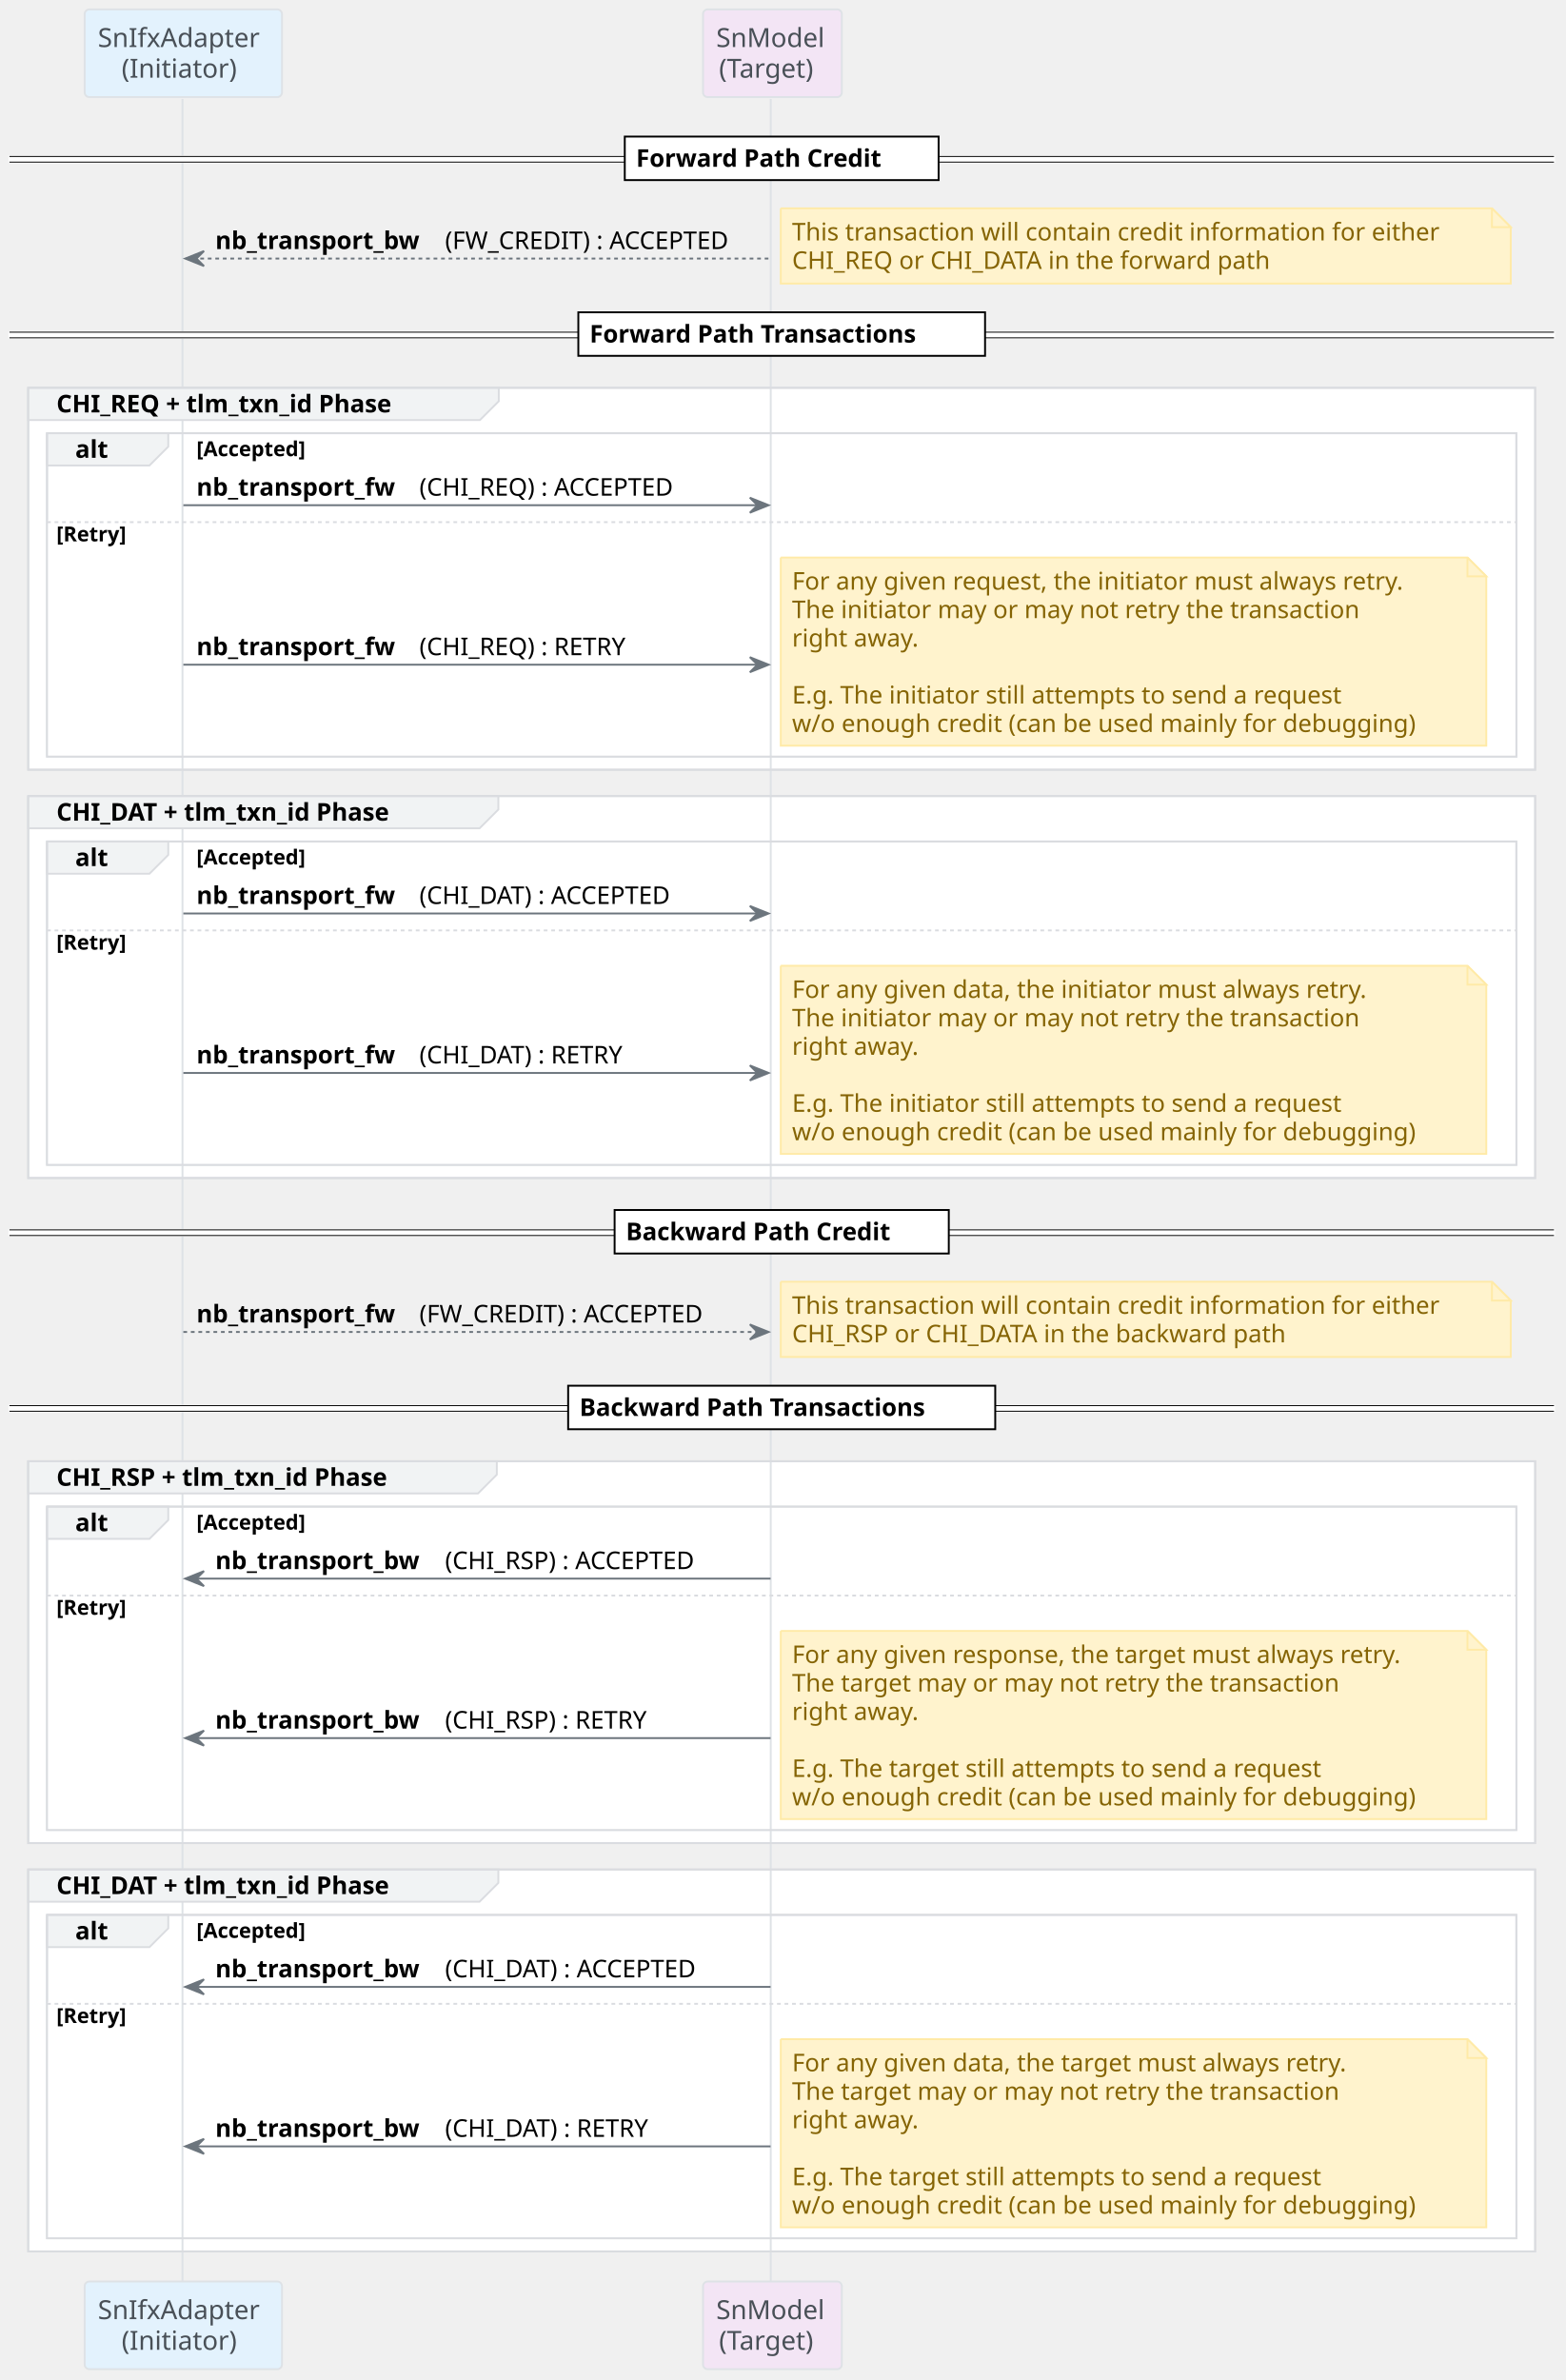
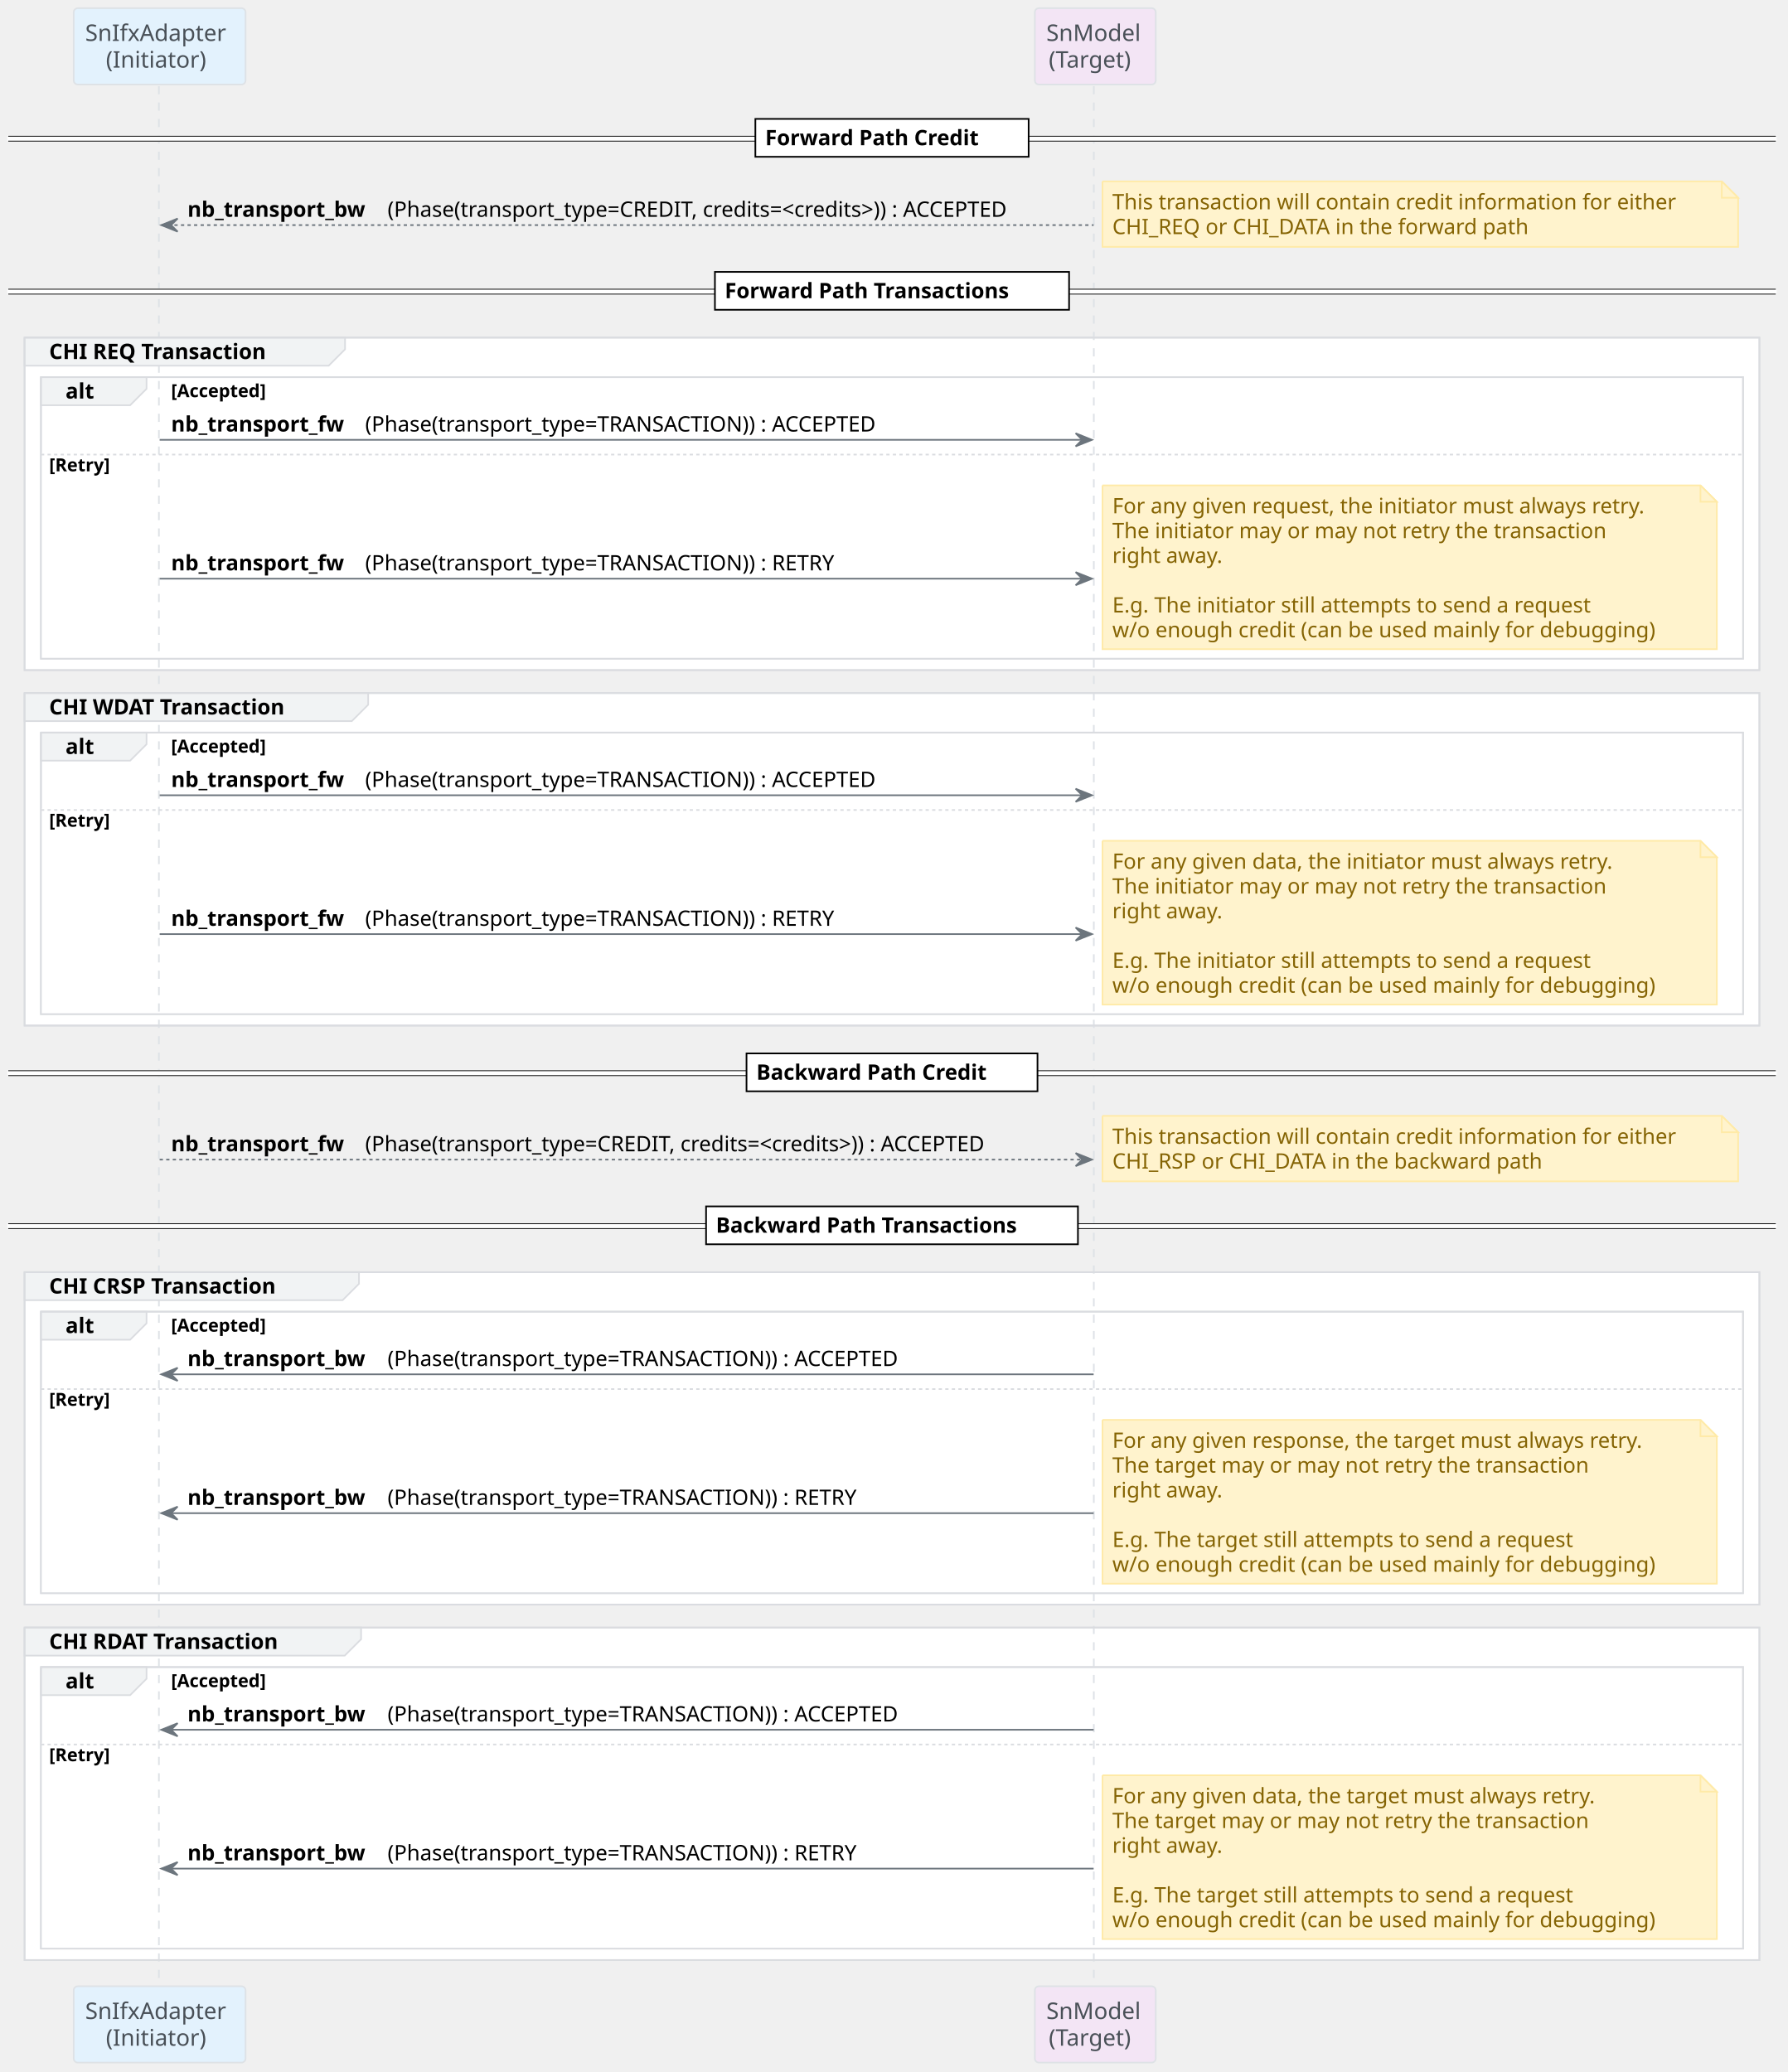
- <svg xmlns="http://www.w3.org/2000/svg" contentStyleType="text/css" data-diagram-type="SEQUENCE" height="1265px" preserveAspectRatio="none" style="width:832px;height:1265px;background:#FFFFFF;" version="1.1" viewBox="0 0 832 1265" width="832px" zoomAndPan="magnify">
+ <svg xmlns="http://www.w3.org/2000/svg" contentStyleType="text/css" data-diagram-type="SEQUENCE" height="1265px" preserveAspectRatio="none" style="width:1091px;height:1265px;background:#FFFFFF;" version="1.1" viewBox="0 0 1091 1265" width="1091px" zoomAndPan="magnify">
  <defs />
  <g>
-     <rect fill="#FFFFFF" height="203" style="stroke:#DADCE0;stroke-width:1;" width="800.983" x="15" y="206.125" />
-     <rect fill="#FFFFFF" height="171.867" style="stroke:#DADCE0;stroke-width:1;" width="780.983" x="25" y="230.258" />
-     <rect fill="#FFFFFF" height="125.602" style="stroke:none;stroke-width:1;" width="780.983" x="25" y="276.523" />
-     <rect fill="#FFFFFF" height="203" style="stroke:#DADCE0;stroke-width:1;" width="800.983" x="15" y="423.125" />
-     <rect fill="#FFFFFF" height="171.867" style="stroke:#DADCE0;stroke-width:1;" width="780.983" x="25" y="447.258" />
-     <rect fill="#FFFFFF" height="125.602" style="stroke:none;stroke-width:1;" width="780.983" x="25" y="493.523" />
-     <rect fill="#FFFFFF" height="203" style="stroke:#DADCE0;stroke-width:1;" width="800.983" x="15" y="776.656" />
-     <rect fill="#FFFFFF" height="171.867" style="stroke:#DADCE0;stroke-width:1;" width="780.983" x="25" y="800.789" />
-     <rect fill="#FFFFFF" height="125.602" style="stroke:none;stroke-width:1;" width="780.983" x="25" y="847.055" />
-     <rect fill="#FFFFFF" height="203" style="stroke:#DADCE0;stroke-width:1;" width="800.983" x="15" y="993.656" />
-     <rect fill="#FFFFFF" height="171.867" style="stroke:#DADCE0;stroke-width:1;" width="780.983" x="25" y="1017.789" />
-     <rect fill="#FFFFFF" height="125.602" style="stroke:none;stroke-width:1;" width="780.983" x="25" y="1064.055" />
+     <rect fill="#FFFFFF" height="203" style="stroke:#DADCE0;stroke-width:1;" width="1059.003" x="15" y="206.125" />
+     <rect fill="#FFFFFF" height="171.867" style="stroke:#DADCE0;stroke-width:1;" width="1039.003" x="25" y="230.258" />
+     <rect fill="#FFFFFF" height="125.602" style="stroke:none;stroke-width:1;" width="1039.003" x="25" y="276.523" />
+     <rect fill="#FFFFFF" height="203" style="stroke:#DADCE0;stroke-width:1;" width="1059.003" x="15" y="423.125" />
+     <rect fill="#FFFFFF" height="171.867" style="stroke:#DADCE0;stroke-width:1;" width="1039.003" x="25" y="447.258" />
+     <rect fill="#FFFFFF" height="125.602" style="stroke:none;stroke-width:1;" width="1039.003" x="25" y="493.523" />
+     <rect fill="#FFFFFF" height="203" style="stroke:#DADCE0;stroke-width:1;" width="1059.003" x="15" y="776.656" />
+     <rect fill="#FFFFFF" height="171.867" style="stroke:#DADCE0;stroke-width:1;" width="1039.003" x="25" y="800.789" />
+     <rect fill="#FFFFFF" height="125.602" style="stroke:none;stroke-width:1;" width="1039.003" x="25" y="847.055" />
+     <rect fill="#FFFFFF" height="203" style="stroke:#DADCE0;stroke-width:1;" width="1059.003" x="15" y="993.656" />
+     <rect fill="#FFFFFF" height="171.867" style="stroke:#DADCE0;stroke-width:1;" width="1039.003" x="25" y="1017.789" />
+     <rect fill="#FFFFFF" height="125.602" style="stroke:none;stroke-width:1;" width="1039.003" x="25" y="1064.055" />
    <g>
      <rect fill="#000000" fill-opacity="0" height="1161.062" width="8" x="93.445" y="52.594" />
-       <line style="stroke:#DEE2E6;stroke-width:1;" x1="97" x2="97" y1="52.594" y2="1213.656" />
+       <line style="stroke:#DEE2E6;stroke-width:1;stroke-dasharray:5,5;" x1="97" x2="97" y1="52.594" y2="1213.656" />
    </g>
    <g>
-       <rect fill="#000000" fill-opacity="0" height="1161.062" width="8" x="406.568" y="52.594" />
-       <line style="stroke:#DEE2E6;stroke-width:1;" x1="409.671" x2="409.671" y1="52.594" y2="1213.656" />
+       <rect fill="#000000" fill-opacity="0" height="1161.062" width="8" x="664.588" y="52.594" />
+       <line style="stroke:#DEE2E6;stroke-width:1;stroke-dasharray:5,5;" x1="667.691" x2="667.691" y1="52.594" y2="1213.656" />
    </g>
    <g class="participant participant-head" data-participant="I">
      <rect fill="#E3F2FD" height="46.594" rx="2.5" ry="2.5" style="stroke:#DEE2E6;stroke-width:1;" width="104.891" x="45" y="5" />
      <text fill="#495057" font-family="Verdana" font-size="14" lengthAdjust="spacing" textLength="90.891" x="52" y="24.995">SnIfxAdapter</text>
      <text fill="#495057" font-family="Verdana" font-size="14" lengthAdjust="spacing" textLength="65.584" x="64.653" y="41.292">(Initiator)</text>
    </g>
    <g class="participant participant-tail" data-participant="I">
      <rect fill="#E3F2FD" height="46.594" rx="2.5" ry="2.5" style="stroke:#DEE2E6;stroke-width:1;" width="104.891" x="45" y="1212.656" />
      <text fill="#495057" font-family="Verdana" font-size="14" lengthAdjust="spacing" textLength="90.891" x="52" y="1232.651">SnIfxAdapter</text>
      <text fill="#495057" font-family="Verdana" font-size="14" lengthAdjust="spacing" textLength="65.584" x="64.653" y="1248.948">(Initiator)</text>
    </g>
    <g class="participant participant-head" data-participant="T">
-       <rect fill="#F3E5F5" height="46.594" rx="2.5" ry="2.5" style="stroke:#DEE2E6;stroke-width:1;" width="73.794" x="373.671" y="5" />
-       <text fill="#495057" font-family="Verdana" font-size="14" lengthAdjust="spacing" textLength="59.794" x="380.671" y="24.995">SnModel</text>
-       <text fill="#495057" font-family="Verdana" font-size="14" lengthAdjust="spacing" textLength="56.8" x="382.168" y="41.292">(Target)</text>
+       <rect fill="#F3E5F5" height="46.594" rx="2.5" ry="2.5" style="stroke:#DEE2E6;stroke-width:1;" width="73.794" x="631.691" y="5" />
+       <text fill="#495057" font-family="Verdana" font-size="14" lengthAdjust="spacing" textLength="59.794" x="638.691" y="24.995">SnModel</text>
+       <text fill="#495057" font-family="Verdana" font-size="14" lengthAdjust="spacing" textLength="56.8" x="640.188" y="41.292">(Target)</text>
    </g>
    <g class="participant participant-tail" data-participant="T">
-       <rect fill="#F3E5F5" height="46.594" rx="2.5" ry="2.5" style="stroke:#DEE2E6;stroke-width:1;" width="73.794" x="373.671" y="1212.656" />
-       <text fill="#495057" font-family="Verdana" font-size="14" lengthAdjust="spacing" textLength="59.794" x="380.671" y="1232.651">SnModel</text>
-       <text fill="#495057" font-family="Verdana" font-size="14" lengthAdjust="spacing" textLength="56.8" x="382.168" y="1248.948">(Target)</text>
-     </g>
-     <rect fill="#FFFFFF" height="3" style="stroke:#FFFFFF;stroke-width:1;" width="820.983" x="5" y="83.16" />
-     <line style="stroke:#000000;stroke-width:0.5;" x1="5" x2="825.983" y1="83.16" y2="83.16" />
-     <line style="stroke:#000000;stroke-width:0.5;" x1="5" x2="825.983" y1="86.16" y2="86.16" />
-     <rect fill="#FFFFFF" height="23.133" style="stroke:#000000;stroke-width:1;" width="166.814" x="332.085" y="72.594" />
-     <text fill="#000000" font-family="Verdana" font-size="13" font-weight="bold" lengthAdjust="spacing" textLength="148.288" x="338.085" y="88.661">Forward Path Credit</text>
+       <rect fill="#F3E5F5" height="46.594" rx="2.5" ry="2.5" style="stroke:#DEE2E6;stroke-width:1;" width="73.794" x="631.691" y="1212.656" />
+       <text fill="#495057" font-family="Verdana" font-size="14" lengthAdjust="spacing" textLength="59.794" x="638.691" y="1232.651">SnModel</text>
+       <text fill="#495057" font-family="Verdana" font-size="14" lengthAdjust="spacing" textLength="56.8" x="640.188" y="1248.948">(Target)</text>
+     </g>
+     <rect fill="#FFFFFF" height="3" style="stroke:#FFFFFF;stroke-width:1;" width="1079.003" x="5" y="83.16" />
+     <line style="stroke:#000000;stroke-width:0.5;" x1="5" x2="1084.003" y1="83.16" y2="83.16" />
+     <line style="stroke:#000000;stroke-width:0.5;" x1="5" x2="1084.003" y1="86.16" y2="86.16" />
+     <rect fill="#FFFFFF" height="23.133" style="stroke:#000000;stroke-width:1;" width="166.814" x="461.095" y="72.594" />
+     <text fill="#000000" font-family="Verdana" font-size="13" font-weight="bold" lengthAdjust="spacing" textLength="148.288" x="467.095" y="88.661">Forward Path Credit</text>
    <g class="message" data-participant-1="T" data-participant-2="I">
      <polygon fill="#6C757D" points="108.445,133.426,98.445,137.426,108.445,141.426,104.445,137.426" style="stroke:#6C757D;stroke-width:1;" />
-       <line style="stroke:#6C757D;stroke-width:1;stroke-dasharray:2.0,2.0;" x1="102.445" x2="409.568" y1="137.426" y2="137.426" />
+       <line style="stroke:#6C757D;stroke-width:1;stroke-dasharray:2,2;" x1="102.445" x2="667.588" y1="137.426" y2="137.426" />
      <text fill="#000000" font-family="Verdana" font-size="13" font-weight="bold" lengthAdjust="spacing" textLength="122.129" x="114.445" y="132.36">nb_transport_bw</text>
-       <text fill="#000000" font-family="Verdana" font-size="13" lengthAdjust="spacing" textLength="166.994" x="236.574" y="132.36">(FW_CREDIT) : ACCEPTED</text>
-     </g>
-     <path d="M415,110.727 L415,150.727 L803,150.727 L803,120.727 L793,110.727 L415,110.727" fill="#FFF3CD" style="stroke:#FFEAA7;stroke-width:1;" />
-     <path d="M793,110.727 L793,120.727 L803,120.727 L793,110.727" fill="#FFF3CD" style="stroke:#FFEAA7;stroke-width:1;" />
-     <text fill="#856404" font-family="Verdana" font-size="13" lengthAdjust="spacing" textLength="367.523" x="421" y="127.793">This transaction will contain credit information for either</text>
-     <text fill="#856404" font-family="Verdana" font-size="13" lengthAdjust="spacing" textLength="272.492" x="421" y="142.926">CHI_REQ or CHI_DATA in the forward path</text>
-     <rect fill="#FFFFFF" height="3" style="stroke:#FFFFFF;stroke-width:1;" width="820.983" x="5" y="176.559" />
-     <line style="stroke:#000000;stroke-width:0.5;" x1="5" x2="825.983" y1="176.559" y2="176.559" />
-     <line style="stroke:#000000;stroke-width:0.5;" x1="5" x2="825.983" y1="179.559" y2="179.559" />
-     <rect fill="#FFFFFF" height="23.133" style="stroke:#000000;stroke-width:1;" width="216.185" x="307.399" y="165.992" />
-     <text fill="#000000" font-family="Verdana" font-size="13" font-weight="bold" lengthAdjust="spacing" textLength="197.66" x="313.399" y="182.059">Forward Path Transactions</text>
-     <path d="M15,206.125 L265.112,206.125 L265.112,213.258 L255.112,223.258 L15,223.258 L15,206.125" fill="#F1F3F4" style="stroke:#DADCE0;stroke-width:1;" />
-     <rect fill="none" height="203" style="stroke:#DADCE0;stroke-width:1;" width="800.983" x="15" y="206.125" />
-     <text fill="#000000" font-family="Verdana" font-size="13" font-weight="bold" lengthAdjust="spacing" textLength="205.112" x="30" y="219.192">CHI_REQ + tlm_txn_id Phase</text>
+       <text fill="#000000" font-family="Verdana" font-size="13" lengthAdjust="spacing" textLength="425.014" x="236.574" y="132.36">(Phase(transport_type=CREDIT, credits=&lt;credits&gt;)) : ACCEPTED</text>
+     </g>
+     <path d="M673,110.727 L673,150.727 L1061,150.727 L1061,120.727 L1051,110.727 L673,110.727" fill="#FFF3CD" style="stroke:#FFEAA7;stroke-width:1;" />
+     <path d="M1051,110.727 L1051,120.727 L1061,120.727 L1051,110.727" fill="#FFF3CD" style="stroke:#FFEAA7;stroke-width:1;" />
+     <text fill="#856404" font-family="Verdana" font-size="13" lengthAdjust="spacing" textLength="367.523" x="679" y="127.793">This transaction will contain credit information for either</text>
+     <text fill="#856404" font-family="Verdana" font-size="13" lengthAdjust="spacing" textLength="272.492" x="679" y="142.926">CHI_REQ or CHI_DATA in the forward path</text>
+     <rect fill="#FFFFFF" height="3" style="stroke:#FFFFFF;stroke-width:1;" width="1079.003" x="5" y="176.559" />
+     <line style="stroke:#000000;stroke-width:0.5;" x1="5" x2="1084.003" y1="176.559" y2="176.559" />
+     <line style="stroke:#000000;stroke-width:0.5;" x1="5" x2="1084.003" y1="179.559" y2="179.559" />
+     <rect fill="#FFFFFF" height="23.133" style="stroke:#000000;stroke-width:1;" width="216.185" x="436.409" y="165.992" />
+     <text fill="#000000" font-family="Verdana" font-size="13" font-weight="bold" lengthAdjust="spacing" textLength="197.66" x="442.409" y="182.059">Forward Path Transactions</text>
+     <path d="M15,206.125 L210.63,206.125 L210.63,213.258 L200.63,223.258 L15,223.258 L15,206.125" fill="#F1F3F4" style="stroke:#DADCE0;stroke-width:1;" />
+     <rect fill="none" height="203" style="stroke:#DADCE0;stroke-width:1;" width="1059.003" x="15" y="206.125" />
+     <text fill="#000000" font-family="Verdana" font-size="13" font-weight="bold" lengthAdjust="spacing" textLength="150.63" x="30" y="219.192">CHI REQ Transaction</text>
    <path d="M25,230.258 L89.443,230.258 L89.443,237.391 L79.443,247.391 L25,247.391 L25,230.258" fill="#F1F3F4" style="stroke:#DADCE0;stroke-width:1;" />
-     <rect fill="none" height="171.867" style="stroke:#DADCE0;stroke-width:1;" width="780.983" x="25" y="230.258" />
+     <rect fill="none" height="171.867" style="stroke:#DADCE0;stroke-width:1;" width="1039.003" x="25" y="230.258" />
    <text fill="#000000" font-family="Verdana" font-size="13" font-weight="bold" lengthAdjust="spacing" textLength="19.443" x="40" y="243.325">alt</text>
    <text fill="#000000" font-family="Verdana" font-size="11" font-weight="bold" lengthAdjust="spacing" textLength="67.536" x="104.443" y="242.468">[Accepted]</text>
    <g class="message" data-participant-1="I" data-participant-2="T">
-       <polygon fill="#6C757D" points="398.568,264.523,408.568,268.523,398.568,272.523,402.568,268.523" style="stroke:#6C757D;stroke-width:1;" />
-       <line style="stroke:#6C757D;stroke-width:1;" x1="97.445" x2="404.568" y1="268.523" y2="268.523" />
+       <polygon fill="#6C757D" points="656.588,264.523,666.588,268.523,656.588,272.523,660.588,268.523" style="stroke:#6C757D;stroke-width:1;" />
+       <line style="stroke:#6C757D;stroke-width:1;" x1="97.445" x2="662.588" y1="268.523" y2="268.523" />
      <text fill="#000000" font-family="Verdana" font-size="13" font-weight="bold" lengthAdjust="spacing" textLength="118.479" x="104.445" y="263.457">nb_transport_fw</text>
-       <text fill="#000000" font-family="Verdana" font-size="13" lengthAdjust="spacing" textLength="148.719" x="222.924" y="263.457">(CHI_REQ) : ACCEPTED</text>
-     </g>
-     <line style="stroke:#DADCE0;stroke-width:1;stroke-dasharray:2.0,2.0;" x1="25" x2="805.983" y1="277.523" y2="277.523" />
+       <text fill="#000000" font-family="Verdana" font-size="13" lengthAdjust="spacing" textLength="341.06" x="222.924" y="263.457">(Phase(transport_type=TRANSACTION)) : ACCEPTED</text>
+     </g>
+     <line style="stroke:#DADCE0;stroke-width:1;stroke-dasharray:2,2;" x1="25" x2="1064.003" y1="277.523" y2="277.523" />
    <text fill="#000000" font-family="Verdana" font-size="11" font-weight="bold" lengthAdjust="spacing" textLength="43.839" x="30" y="287.734">[Retry]</text>
    <g class="message" data-participant-1="I" data-participant-2="T">
-       <polygon fill="#6C757D" points="398.568,349.293,408.568,353.293,398.568,357.293,402.568,353.293" style="stroke:#6C757D;stroke-width:1;" />
-       <line style="stroke:#6C757D;stroke-width:1;" x1="97.445" x2="404.568" y1="353.293" y2="353.293" />
+       <polygon fill="#6C757D" points="656.588,349.293,666.588,353.293,656.588,357.293,660.588,353.293" style="stroke:#6C757D;stroke-width:1;" />
+       <line style="stroke:#6C757D;stroke-width:1;" x1="97.445" x2="662.588" y1="353.293" y2="353.293" />
      <text fill="#000000" font-family="Verdana" font-size="13" font-weight="bold" lengthAdjust="spacing" textLength="118.479" x="104.445" y="348.227">nb_transport_fw</text>
-       <text fill="#000000" font-family="Verdana" font-size="13" lengthAdjust="spacing" textLength="121.615" x="222.924" y="348.227">(CHI_REQ) : RETRY</text>
-     </g>
-     <path d="M415,296.328 L415,396.328 L790,396.328 L790,306.328 L780,296.328 L415,296.328" fill="#FFF3CD" style="stroke:#FFEAA7;stroke-width:1;" />
-     <path d="M780,296.328 L780,306.328 L790,306.328 L780,296.328" fill="#FFF3CD" style="stroke:#FFEAA7;stroke-width:1;" />
-     <text fill="#856404" font-family="Verdana" font-size="13" lengthAdjust="spacing" textLength="352.257" x="421" y="313.395">For any given request, the initiator must always retry.</text>
-     <text fill="#856404" font-family="Verdana" font-size="13" lengthAdjust="spacing" textLength="325.254" x="421" y="328.528">The initiator may or may not retry the transaction</text>
-     <text fill="#856404" font-family="Verdana" font-size="13" lengthAdjust="spacing" textLength="73.068" x="421" y="343.661">right away.</text>
-     <text fill="#856404" font-family="Verdana" font-size="13" lengthAdjust="spacing" textLength="4.132" x="421" y="358.793"> </text>
-     <text fill="#856404" font-family="Verdana" font-size="13" lengthAdjust="spacing" textLength="316.132" x="421" y="373.926">E.g. The initiator still attempts to send a request</text>
-     <text fill="#856404" font-family="Verdana" font-size="13" lengthAdjust="spacing" textLength="354.415" x="421" y="389.059">w/o enough credit (can be used mainly for debugging)</text>
-     <path d="M15,423.125 L264.89,423.125 L264.89,430.258 L254.89,440.258 L15,440.258 L15,423.125" fill="#F1F3F4" style="stroke:#DADCE0;stroke-width:1;" />
-     <rect fill="none" height="203" style="stroke:#DADCE0;stroke-width:1;" width="800.983" x="15" y="423.125" />
-     <text fill="#000000" font-family="Verdana" font-size="13" font-weight="bold" lengthAdjust="spacing" textLength="204.89" x="30" y="436.192">CHI_DAT + tlm_txn_id Phase</text>
+       <text fill="#000000" font-family="Verdana" font-size="13" lengthAdjust="spacing" textLength="313.955" x="222.924" y="348.227">(Phase(transport_type=TRANSACTION)) : RETRY</text>
+     </g>
+     <path d="M673,296.328 L673,396.328 L1048,396.328 L1048,306.328 L1038,296.328 L673,296.328" fill="#FFF3CD" style="stroke:#FFEAA7;stroke-width:1;" />
+     <path d="M1038,296.328 L1038,306.328 L1048,306.328 L1038,296.328" fill="#FFF3CD" style="stroke:#FFEAA7;stroke-width:1;" />
+     <text fill="#856404" font-family="Verdana" font-size="13" lengthAdjust="spacing" textLength="352.257" x="679" y="313.395">For any given request, the initiator must always retry.</text>
+     <text fill="#856404" font-family="Verdana" font-size="13" lengthAdjust="spacing" textLength="325.254" x="679" y="328.528">The initiator may or may not retry the transaction</text>
+     <text fill="#856404" font-family="Verdana" font-size="13" lengthAdjust="spacing" textLength="73.068" x="679" y="343.661">right away.</text>
+     <text fill="#856404" font-family="Verdana" font-size="13" lengthAdjust="spacing" textLength="4.132" x="679" y="358.793"> </text>
+     <text fill="#856404" font-family="Verdana" font-size="13" lengthAdjust="spacing" textLength="316.132" x="679" y="373.926">E.g. The initiator still attempts to send a request</text>
+     <text fill="#856404" font-family="Verdana" font-size="13" lengthAdjust="spacing" textLength="354.415" x="679" y="389.059">w/o enough credit (can be used mainly for debugging)</text>
+     <path d="M15,423.125 L224.747,423.125 L224.747,430.258 L214.747,440.258 L15,440.258 L15,423.125" fill="#F1F3F4" style="stroke:#DADCE0;stroke-width:1;" />
+     <rect fill="none" height="203" style="stroke:#DADCE0;stroke-width:1;" width="1059.003" x="15" y="423.125" />
+     <text fill="#000000" font-family="Verdana" font-size="13" font-weight="bold" lengthAdjust="spacing" textLength="164.747" x="30" y="436.192">CHI WDAT Transaction</text>
    <path d="M25,447.258 L89.443,447.258 L89.443,454.391 L79.443,464.391 L25,464.391 L25,447.258" fill="#F1F3F4" style="stroke:#DADCE0;stroke-width:1;" />
-     <rect fill="none" height="171.867" style="stroke:#DADCE0;stroke-width:1;" width="780.983" x="25" y="447.258" />
+     <rect fill="none" height="171.867" style="stroke:#DADCE0;stroke-width:1;" width="1039.003" x="25" y="447.258" />
    <text fill="#000000" font-family="Verdana" font-size="13" font-weight="bold" lengthAdjust="spacing" textLength="19.443" x="40" y="460.325">alt</text>
    <text fill="#000000" font-family="Verdana" font-size="11" font-weight="bold" lengthAdjust="spacing" textLength="67.536" x="104.443" y="459.468">[Accepted]</text>
    <g class="message" data-participant-1="I" data-participant-2="T">
-       <polygon fill="#6C757D" points="398.568,481.523,408.568,485.523,398.568,489.523,402.568,485.523" style="stroke:#6C757D;stroke-width:1;" />
-       <line style="stroke:#6C757D;stroke-width:1;" x1="97.445" x2="404.568" y1="485.523" y2="485.523" />
+       <polygon fill="#6C757D" points="656.588,481.523,666.588,485.523,656.588,489.523,660.588,485.523" style="stroke:#6C757D;stroke-width:1;" />
+       <line style="stroke:#6C757D;stroke-width:1;" x1="97.445" x2="662.588" y1="485.523" y2="485.523" />
      <text fill="#000000" font-family="Verdana" font-size="13" font-weight="bold" lengthAdjust="spacing" textLength="118.479" x="104.445" y="480.457">nb_transport_fw</text>
-       <text fill="#000000" font-family="Verdana" font-size="13" lengthAdjust="spacing" textLength="148.084" x="222.924" y="480.457">(CHI_DAT) : ACCEPTED</text>
-     </g>
-     <line style="stroke:#DADCE0;stroke-width:1;stroke-dasharray:2.0,2.0;" x1="25" x2="805.983" y1="494.523" y2="494.523" />
+       <text fill="#000000" font-family="Verdana" font-size="13" lengthAdjust="spacing" textLength="341.06" x="222.924" y="480.457">(Phase(transport_type=TRANSACTION)) : ACCEPTED</text>
+     </g>
+     <line style="stroke:#DADCE0;stroke-width:1;stroke-dasharray:2,2;" x1="25" x2="1064.003" y1="494.523" y2="494.523" />
    <text fill="#000000" font-family="Verdana" font-size="11" font-weight="bold" lengthAdjust="spacing" textLength="43.839" x="30" y="504.734">[Retry]</text>
    <g class="message" data-participant-1="I" data-participant-2="T">
-       <polygon fill="#6C757D" points="398.568,566.293,408.568,570.293,398.568,574.293,402.568,570.293" style="stroke:#6C757D;stroke-width:1;" />
-       <line style="stroke:#6C757D;stroke-width:1;" x1="97.445" x2="404.568" y1="570.293" y2="570.293" />
+       <polygon fill="#6C757D" points="656.588,566.293,666.588,570.293,656.588,574.293,660.588,570.293" style="stroke:#6C757D;stroke-width:1;" />
+       <line style="stroke:#6C757D;stroke-width:1;" x1="97.445" x2="662.588" y1="570.293" y2="570.293" />
      <text fill="#000000" font-family="Verdana" font-size="13" font-weight="bold" lengthAdjust="spacing" textLength="118.479" x="104.445" y="565.227">nb_transport_fw</text>
-       <text fill="#000000" font-family="Verdana" font-size="13" lengthAdjust="spacing" textLength="120.98" x="222.924" y="565.227">(CHI_DAT) : RETRY</text>
-     </g>
-     <path d="M415,513.328 L415,613.328 L790,613.328 L790,523.328 L780,513.328 L415,513.328" fill="#FFF3CD" style="stroke:#FFEAA7;stroke-width:1;" />
-     <path d="M780,513.328 L780,523.328 L790,523.328 L780,513.328" fill="#FFF3CD" style="stroke:#FFEAA7;stroke-width:1;" />
-     <text fill="#856404" font-family="Verdana" font-size="13" lengthAdjust="spacing" textLength="331.836" x="421" y="530.395">For any given data, the initiator must always retry.</text>
-     <text fill="#856404" font-family="Verdana" font-size="13" lengthAdjust="spacing" textLength="325.254" x="421" y="545.528">The initiator may or may not retry the transaction</text>
-     <text fill="#856404" font-family="Verdana" font-size="13" lengthAdjust="spacing" textLength="73.068" x="421" y="560.661">right away.</text>
-     <text fill="#856404" font-family="Verdana" font-size="13" lengthAdjust="spacing" textLength="4.132" x="421" y="575.793"> </text>
-     <text fill="#856404" font-family="Verdana" font-size="13" lengthAdjust="spacing" textLength="316.132" x="421" y="590.926">E.g. The initiator still attempts to send a request</text>
-     <text fill="#856404" font-family="Verdana" font-size="13" lengthAdjust="spacing" textLength="354.415" x="421" y="606.059">w/o enough credit (can be used mainly for debugging)</text>
-     <rect fill="#FFFFFF" height="3" style="stroke:#FFFFFF;stroke-width:1;" width="820.983" x="5" y="653.691" />
-     <line style="stroke:#000000;stroke-width:0.5;" x1="5" x2="825.983" y1="653.691" y2="653.691" />
-     <line style="stroke:#000000;stroke-width:0.5;" x1="5" x2="825.983" y1="656.691" y2="656.691" />
-     <rect fill="#FFFFFF" height="23.133" style="stroke:#000000;stroke-width:1;" width="177.624" x="326.68" y="643.125" />
-     <text fill="#000000" font-family="Verdana" font-size="13" font-weight="bold" lengthAdjust="spacing" textLength="159.098" x="332.68" y="659.192">Backward Path Credit</text>
-     <g class="message" data-participant-1="I" data-participant-2="T">
-       <polygon fill="#6C757D" points="398.568,703.957,408.568,707.957,398.568,711.957,402.568,707.957" style="stroke:#6C757D;stroke-width:1;" />
-       <line style="stroke:#6C757D;stroke-width:1;stroke-dasharray:2.0,2.0;" x1="97.445" x2="404.568" y1="707.957" y2="707.957" />
+       <text fill="#000000" font-family="Verdana" font-size="13" lengthAdjust="spacing" textLength="313.955" x="222.924" y="565.227">(Phase(transport_type=TRANSACTION)) : RETRY</text>
+     </g>
+     <path d="M673,513.328 L673,613.328 L1048,613.328 L1048,523.328 L1038,513.328 L673,513.328" fill="#FFF3CD" style="stroke:#FFEAA7;stroke-width:1;" />
+     <path d="M1038,513.328 L1038,523.328 L1048,523.328 L1038,513.328" fill="#FFF3CD" style="stroke:#FFEAA7;stroke-width:1;" />
+     <text fill="#856404" font-family="Verdana" font-size="13" lengthAdjust="spacing" textLength="331.836" x="679" y="530.395">For any given data, the initiator must always retry.</text>
+     <text fill="#856404" font-family="Verdana" font-size="13" lengthAdjust="spacing" textLength="325.254" x="679" y="545.528">The initiator may or may not retry the transaction</text>
+     <text fill="#856404" font-family="Verdana" font-size="13" lengthAdjust="spacing" textLength="73.068" x="679" y="560.661">right away.</text>
+     <text fill="#856404" font-family="Verdana" font-size="13" lengthAdjust="spacing" textLength="4.132" x="679" y="575.793"> </text>
+     <text fill="#856404" font-family="Verdana" font-size="13" lengthAdjust="spacing" textLength="316.132" x="679" y="590.926">E.g. The initiator still attempts to send a request</text>
+     <text fill="#856404" font-family="Verdana" font-size="13" lengthAdjust="spacing" textLength="354.415" x="679" y="606.059">w/o enough credit (can be used mainly for debugging)</text>
+     <rect fill="#FFFFFF" height="3" style="stroke:#FFFFFF;stroke-width:1;" width="1079.003" x="5" y="653.691" />
+     <line style="stroke:#000000;stroke-width:0.5;" x1="5" x2="1084.003" y1="653.691" y2="653.691" />
+     <line style="stroke:#000000;stroke-width:0.5;" x1="5" x2="1084.003" y1="656.691" y2="656.691" />
+     <rect fill="#FFFFFF" height="23.133" style="stroke:#000000;stroke-width:1;" width="177.624" x="455.69" y="643.125" />
+     <text fill="#000000" font-family="Verdana" font-size="13" font-weight="bold" lengthAdjust="spacing" textLength="159.098" x="461.69" y="659.192">Backward Path Credit</text>
+     <g class="message" data-participant-1="I" data-participant-2="T">
+       <polygon fill="#6C757D" points="656.588,703.957,666.588,707.957,656.588,711.957,660.588,707.957" style="stroke:#6C757D;stroke-width:1;" />
+       <line style="stroke:#6C757D;stroke-width:1;stroke-dasharray:2,2;" x1="97.445" x2="662.588" y1="707.957" y2="707.957" />
      <text fill="#000000" font-family="Verdana" font-size="13" font-weight="bold" lengthAdjust="spacing" textLength="118.479" x="104.445" y="702.891">nb_transport_fw</text>
-       <text fill="#000000" font-family="Verdana" font-size="13" lengthAdjust="spacing" textLength="166.994" x="222.924" y="702.891">(FW_CREDIT) : ACCEPTED</text>
-     </g>
-     <path d="M415,681.258 L415,721.258 L803,721.258 L803,691.258 L793,681.258 L415,681.258" fill="#FFF3CD" style="stroke:#FFEAA7;stroke-width:1;" />
-     <path d="M793,681.258 L793,691.258 L803,691.258 L793,681.258" fill="#FFF3CD" style="stroke:#FFEAA7;stroke-width:1;" />
-     <text fill="#856404" font-family="Verdana" font-size="13" lengthAdjust="spacing" textLength="367.523" x="421" y="698.325">This transaction will contain credit information for either</text>
-     <text fill="#856404" font-family="Verdana" font-size="13" lengthAdjust="spacing" textLength="283.156" x="421" y="713.457">CHI_RSP or CHI_DATA in the backward path</text>
-     <rect fill="#FFFFFF" height="3" style="stroke:#FFFFFF;stroke-width:1;" width="820.983" x="5" y="747.09" />
-     <line style="stroke:#000000;stroke-width:0.5;" x1="5" x2="825.983" y1="747.09" y2="747.09" />
-     <line style="stroke:#000000;stroke-width:0.5;" x1="5" x2="825.983" y1="750.09" y2="750.09" />
-     <rect fill="#FFFFFF" height="23.133" style="stroke:#000000;stroke-width:1;" width="226.996" x="301.994" y="736.523" />
-     <text fill="#000000" font-family="Verdana" font-size="13" font-weight="bold" lengthAdjust="spacing" textLength="208.47" x="307.994" y="752.59">Backward Path Transactions</text>
-     <path d="M15,776.656 L264.071,776.656 L264.071,783.789 L254.071,793.789 L15,793.789 L15,776.656" fill="#F1F3F4" style="stroke:#DADCE0;stroke-width:1;" />
-     <rect fill="none" height="203" style="stroke:#DADCE0;stroke-width:1;" width="800.983" x="15" y="776.656" />
-     <text fill="#000000" font-family="Verdana" font-size="13" font-weight="bold" lengthAdjust="spacing" textLength="204.071" x="30" y="789.723">CHI_RSP + tlm_txn_id Phase</text>
+       <text fill="#000000" font-family="Verdana" font-size="13" lengthAdjust="spacing" textLength="425.014" x="222.924" y="702.891">(Phase(transport_type=CREDIT, credits=&lt;credits&gt;)) : ACCEPTED</text>
+     </g>
+     <path d="M673,681.258 L673,721.258 L1061,721.258 L1061,691.258 L1051,681.258 L673,681.258" fill="#FFF3CD" style="stroke:#FFEAA7;stroke-width:1;" />
+     <path d="M1051,681.258 L1051,691.258 L1061,691.258 L1051,681.258" fill="#FFF3CD" style="stroke:#FFEAA7;stroke-width:1;" />
+     <text fill="#856404" font-family="Verdana" font-size="13" lengthAdjust="spacing" textLength="367.523" x="679" y="698.325">This transaction will contain credit information for either</text>
+     <text fill="#856404" font-family="Verdana" font-size="13" lengthAdjust="spacing" textLength="283.156" x="679" y="713.457">CHI_RSP or CHI_DATA in the backward path</text>
+     <rect fill="#FFFFFF" height="3" style="stroke:#FFFFFF;stroke-width:1;" width="1079.003" x="5" y="747.09" />
+     <line style="stroke:#000000;stroke-width:0.5;" x1="5" x2="1084.003" y1="747.09" y2="747.09" />
+     <line style="stroke:#000000;stroke-width:0.5;" x1="5" x2="1084.003" y1="750.09" y2="750.09" />
+     <rect fill="#FFFFFF" height="23.133" style="stroke:#000000;stroke-width:1;" width="226.996" x="431.004" y="736.523" />
+     <text fill="#000000" font-family="Verdana" font-size="13" font-weight="bold" lengthAdjust="spacing" textLength="208.47" x="437.004" y="752.59">Backward Path Transactions</text>
+     <path d="M15,776.656 L219.129,776.656 L219.129,783.789 L209.129,793.789 L15,793.789 L15,776.656" fill="#F1F3F4" style="stroke:#DADCE0;stroke-width:1;" />
+     <rect fill="none" height="203" style="stroke:#DADCE0;stroke-width:1;" width="1059.003" x="15" y="776.656" />
+     <text fill="#000000" font-family="Verdana" font-size="13" font-weight="bold" lengthAdjust="spacing" textLength="159.129" x="30" y="789.723">CHI CRSP Transaction</text>
    <path d="M25,800.789 L89.443,800.789 L89.443,807.922 L79.443,817.922 L25,817.922 L25,800.789" fill="#F1F3F4" style="stroke:#DADCE0;stroke-width:1;" />
-     <rect fill="none" height="171.867" style="stroke:#DADCE0;stroke-width:1;" width="780.983" x="25" y="800.789" />
+     <rect fill="none" height="171.867" style="stroke:#DADCE0;stroke-width:1;" width="1039.003" x="25" y="800.789" />
    <text fill="#000000" font-family="Verdana" font-size="13" font-weight="bold" lengthAdjust="spacing" textLength="19.443" x="40" y="813.856">alt</text>
    <text fill="#000000" font-family="Verdana" font-size="11" font-weight="bold" lengthAdjust="spacing" textLength="67.536" x="104.443" y="813">[Accepted]</text>
    <g class="message" data-participant-1="T" data-participant-2="I">
      <polygon fill="#6C757D" points="108.445,835.055,98.445,839.055,108.445,843.055,104.445,839.055" style="stroke:#6C757D;stroke-width:1;" />
-       <line style="stroke:#6C757D;stroke-width:1;" x1="102.445" x2="409.568" y1="839.055" y2="839.055" />
+       <line style="stroke:#6C757D;stroke-width:1;" x1="102.445" x2="667.588" y1="839.055" y2="839.055" />
      <text fill="#000000" font-family="Verdana" font-size="13" font-weight="bold" lengthAdjust="spacing" textLength="122.129" x="114.445" y="833.989">nb_transport_bw</text>
-       <text fill="#000000" font-family="Verdana" font-size="13" lengthAdjust="spacing" textLength="146.364" x="236.574" y="833.989">(CHI_RSP) : ACCEPTED</text>
-     </g>
-     <line style="stroke:#DADCE0;stroke-width:1;stroke-dasharray:2.0,2.0;" x1="25" x2="805.983" y1="848.055" y2="848.055" />
+       <text fill="#000000" font-family="Verdana" font-size="13" lengthAdjust="spacing" textLength="341.06" x="236.574" y="833.989">(Phase(transport_type=TRANSACTION)) : ACCEPTED</text>
+     </g>
+     <line style="stroke:#DADCE0;stroke-width:1;stroke-dasharray:2,2;" x1="25" x2="1064.003" y1="848.055" y2="848.055" />
    <text fill="#000000" font-family="Verdana" font-size="11" font-weight="bold" lengthAdjust="spacing" textLength="43.839" x="30" y="858.265">[Retry]</text>
    <g class="message" data-participant-1="T" data-participant-2="I">
      <polygon fill="#6C757D" points="108.445,919.824,98.445,923.824,108.445,927.824,104.445,923.824" style="stroke:#6C757D;stroke-width:1;" />
-       <line style="stroke:#6C757D;stroke-width:1;" x1="102.445" x2="409.568" y1="923.824" y2="923.824" />
+       <line style="stroke:#6C757D;stroke-width:1;" x1="102.445" x2="667.588" y1="923.824" y2="923.824" />
      <text fill="#000000" font-family="Verdana" font-size="13" font-weight="bold" lengthAdjust="spacing" textLength="122.129" x="114.445" y="918.758">nb_transport_bw</text>
-       <text fill="#000000" font-family="Verdana" font-size="13" lengthAdjust="spacing" textLength="119.26" x="236.574" y="918.758">(CHI_RSP) : RETRY</text>
-     </g>
-     <path d="M415,866.859 L415,966.859 L790,966.859 L790,876.859 L780,866.859 L415,866.859" fill="#FFF3CD" style="stroke:#FFEAA7;stroke-width:1;" />
-     <path d="M780,866.859 L780,876.859 L790,876.859 L780,866.859" fill="#FFF3CD" style="stroke:#FFEAA7;stroke-width:1;" />
-     <text fill="#856404" font-family="Verdana" font-size="13" lengthAdjust="spacing" textLength="351.108" x="421" y="883.926">For any given response, the target must always retry.</text>
-     <text fill="#856404" font-family="Verdana" font-size="13" lengthAdjust="spacing" textLength="314.476" x="421" y="899.059">The target may or may not retry the transaction</text>
-     <text fill="#856404" font-family="Verdana" font-size="13" lengthAdjust="spacing" textLength="73.068" x="421" y="914.192">right away.</text>
-     <text fill="#856404" font-family="Verdana" font-size="13" lengthAdjust="spacing" textLength="4.132" x="421" y="929.325"> </text>
-     <text fill="#856404" font-family="Verdana" font-size="13" lengthAdjust="spacing" textLength="305.354" x="421" y="944.457">E.g. The target still attempts to send a request</text>
-     <text fill="#856404" font-family="Verdana" font-size="13" lengthAdjust="spacing" textLength="354.415" x="421" y="959.59">w/o enough credit (can be used mainly for debugging)</text>
-     <path d="M15,993.656 L264.89,993.656 L264.89,1000.789 L254.89,1010.789 L15,1010.789 L15,993.656" fill="#F1F3F4" style="stroke:#DADCE0;stroke-width:1;" />
-     <rect fill="none" height="203" style="stroke:#DADCE0;stroke-width:1;" width="800.983" x="15" y="993.656" />
-     <text fill="#000000" font-family="Verdana" font-size="13" font-weight="bold" lengthAdjust="spacing" textLength="204.89" x="30" y="1006.723">CHI_DAT + tlm_txn_id Phase</text>
+       <text fill="#000000" font-family="Verdana" font-size="13" lengthAdjust="spacing" textLength="313.955" x="236.574" y="918.758">(Phase(transport_type=TRANSACTION)) : RETRY</text>
+     </g>
+     <path d="M673,866.859 L673,966.859 L1048,966.859 L1048,876.859 L1038,866.859 L673,866.859" fill="#FFF3CD" style="stroke:#FFEAA7;stroke-width:1;" />
+     <path d="M1038,866.859 L1038,876.859 L1048,876.859 L1038,866.859" fill="#FFF3CD" style="stroke:#FFEAA7;stroke-width:1;" />
+     <text fill="#856404" font-family="Verdana" font-size="13" lengthAdjust="spacing" textLength="351.108" x="679" y="883.926">For any given response, the target must always retry.</text>
+     <text fill="#856404" font-family="Verdana" font-size="13" lengthAdjust="spacing" textLength="314.476" x="679" y="899.059">The target may or may not retry the transaction</text>
+     <text fill="#856404" font-family="Verdana" font-size="13" lengthAdjust="spacing" textLength="73.068" x="679" y="914.192">right away.</text>
+     <text fill="#856404" font-family="Verdana" font-size="13" lengthAdjust="spacing" textLength="4.132" x="679" y="929.325"> </text>
+     <text fill="#856404" font-family="Verdana" font-size="13" lengthAdjust="spacing" textLength="305.354" x="679" y="944.457">E.g. The target still attempts to send a request</text>
+     <text fill="#856404" font-family="Verdana" font-size="13" lengthAdjust="spacing" textLength="354.415" x="679" y="959.59">w/o enough credit (can be used mainly for debugging)</text>
+     <path d="M15,993.656 L220.418,993.656 L220.418,1000.789 L210.418,1010.789 L15,1010.789 L15,993.656" fill="#F1F3F4" style="stroke:#DADCE0;stroke-width:1;" />
+     <rect fill="none" height="203" style="stroke:#DADCE0;stroke-width:1;" width="1059.003" x="15" y="993.656" />
+     <text fill="#000000" font-family="Verdana" font-size="13" font-weight="bold" lengthAdjust="spacing" textLength="160.418" x="30" y="1006.723">CHI RDAT Transaction</text>
    <path d="M25,1017.789 L89.443,1017.789 L89.443,1024.922 L79.443,1034.922 L25,1034.922 L25,1017.789" fill="#F1F3F4" style="stroke:#DADCE0;stroke-width:1;" />
-     <rect fill="none" height="171.867" style="stroke:#DADCE0;stroke-width:1;" width="780.983" x="25" y="1017.789" />
+     <rect fill="none" height="171.867" style="stroke:#DADCE0;stroke-width:1;" width="1039.003" x="25" y="1017.789" />
    <text fill="#000000" font-family="Verdana" font-size="13" font-weight="bold" lengthAdjust="spacing" textLength="19.443" x="40" y="1030.856">alt</text>
    <text fill="#000000" font-family="Verdana" font-size="11" font-weight="bold" lengthAdjust="spacing" textLength="67.536" x="104.443" y="1029.999">[Accepted]</text>
    <g class="message" data-participant-1="T" data-participant-2="I">
      <polygon fill="#6C757D" points="108.445,1052.055,98.445,1056.055,108.445,1060.055,104.445,1056.055" style="stroke:#6C757D;stroke-width:1;" />
-       <line style="stroke:#6C757D;stroke-width:1;" x1="102.445" x2="409.568" y1="1056.055" y2="1056.055" />
+       <line style="stroke:#6C757D;stroke-width:1;" x1="102.445" x2="667.588" y1="1056.055" y2="1056.055" />
      <text fill="#000000" font-family="Verdana" font-size="13" font-weight="bold" lengthAdjust="spacing" textLength="122.129" x="114.445" y="1050.989">nb_transport_bw</text>
-       <text fill="#000000" font-family="Verdana" font-size="13" lengthAdjust="spacing" textLength="148.084" x="236.574" y="1050.989">(CHI_DAT) : ACCEPTED</text>
-     </g>
-     <line style="stroke:#DADCE0;stroke-width:1;stroke-dasharray:2.0,2.0;" x1="25" x2="805.983" y1="1065.055" y2="1065.055" />
+       <text fill="#000000" font-family="Verdana" font-size="13" lengthAdjust="spacing" textLength="341.06" x="236.574" y="1050.989">(Phase(transport_type=TRANSACTION)) : ACCEPTED</text>
+     </g>
+     <line style="stroke:#DADCE0;stroke-width:1;stroke-dasharray:2,2;" x1="25" x2="1064.003" y1="1065.055" y2="1065.055" />
    <text fill="#000000" font-family="Verdana" font-size="11" font-weight="bold" lengthAdjust="spacing" textLength="43.839" x="30" y="1075.265">[Retry]</text>
    <g class="message" data-participant-1="T" data-participant-2="I">
      <polygon fill="#6C757D" points="108.445,1136.824,98.445,1140.824,108.445,1144.824,104.445,1140.824" style="stroke:#6C757D;stroke-width:1;" />
-       <line style="stroke:#6C757D;stroke-width:1;" x1="102.445" x2="409.568" y1="1140.824" y2="1140.824" />
+       <line style="stroke:#6C757D;stroke-width:1;" x1="102.445" x2="667.588" y1="1140.824" y2="1140.824" />
      <text fill="#000000" font-family="Verdana" font-size="13" font-weight="bold" lengthAdjust="spacing" textLength="122.129" x="114.445" y="1135.758">nb_transport_bw</text>
-       <text fill="#000000" font-family="Verdana" font-size="13" lengthAdjust="spacing" textLength="120.98" x="236.574" y="1135.758">(CHI_DAT) : RETRY</text>
-     </g>
-     <path d="M415,1083.859 L415,1183.859 L790,1183.859 L790,1093.859 L780,1083.859 L415,1083.859" fill="#FFF3CD" style="stroke:#FFEAA7;stroke-width:1;" />
-     <path d="M780,1083.859 L780,1093.859 L790,1093.859 L780,1083.859" fill="#FFF3CD" style="stroke:#FFEAA7;stroke-width:1;" />
-     <text fill="#856404" font-family="Verdana" font-size="13" lengthAdjust="spacing" textLength="321.058" x="421" y="1100.926">For any given data, the target must always retry.</text>
-     <text fill="#856404" font-family="Verdana" font-size="13" lengthAdjust="spacing" textLength="314.476" x="421" y="1116.059">The target may or may not retry the transaction</text>
-     <text fill="#856404" font-family="Verdana" font-size="13" lengthAdjust="spacing" textLength="73.068" x="421" y="1131.192">right away.</text>
-     <text fill="#856404" font-family="Verdana" font-size="13" lengthAdjust="spacing" textLength="4.132" x="421" y="1146.325"> </text>
-     <text fill="#856404" font-family="Verdana" font-size="13" lengthAdjust="spacing" textLength="305.354" x="421" y="1161.457">E.g. The target still attempts to send a request</text>
-     <text fill="#856404" font-family="Verdana" font-size="13" lengthAdjust="spacing" textLength="354.415" x="421" y="1176.59">w/o enough credit (can be used mainly for debugging)</text>
+       <text fill="#000000" font-family="Verdana" font-size="13" lengthAdjust="spacing" textLength="313.955" x="236.574" y="1135.758">(Phase(transport_type=TRANSACTION)) : RETRY</text>
+     </g>
+     <path d="M673,1083.859 L673,1183.859 L1048,1183.859 L1048,1093.859 L1038,1083.859 L673,1083.859" fill="#FFF3CD" style="stroke:#FFEAA7;stroke-width:1;" />
+     <path d="M1038,1083.859 L1038,1093.859 L1048,1093.859 L1038,1083.859" fill="#FFF3CD" style="stroke:#FFEAA7;stroke-width:1;" />
+     <text fill="#856404" font-family="Verdana" font-size="13" lengthAdjust="spacing" textLength="321.058" x="679" y="1100.926">For any given data, the target must always retry.</text>
+     <text fill="#856404" font-family="Verdana" font-size="13" lengthAdjust="spacing" textLength="314.476" x="679" y="1116.059">The target may or may not retry the transaction</text>
+     <text fill="#856404" font-family="Verdana" font-size="13" lengthAdjust="spacing" textLength="73.068" x="679" y="1131.192">right away.</text>
+     <text fill="#856404" font-family="Verdana" font-size="13" lengthAdjust="spacing" textLength="4.132" x="679" y="1146.325"> </text>
+     <text fill="#856404" font-family="Verdana" font-size="13" lengthAdjust="spacing" textLength="305.354" x="679" y="1161.457">E.g. The target still attempts to send a request</text>
+     <text fill="#856404" font-family="Verdana" font-size="13" lengthAdjust="spacing" textLength="354.415" x="679" y="1176.59">w/o enough credit (can be used mainly for debugging)</text>
  </g>
</svg>
